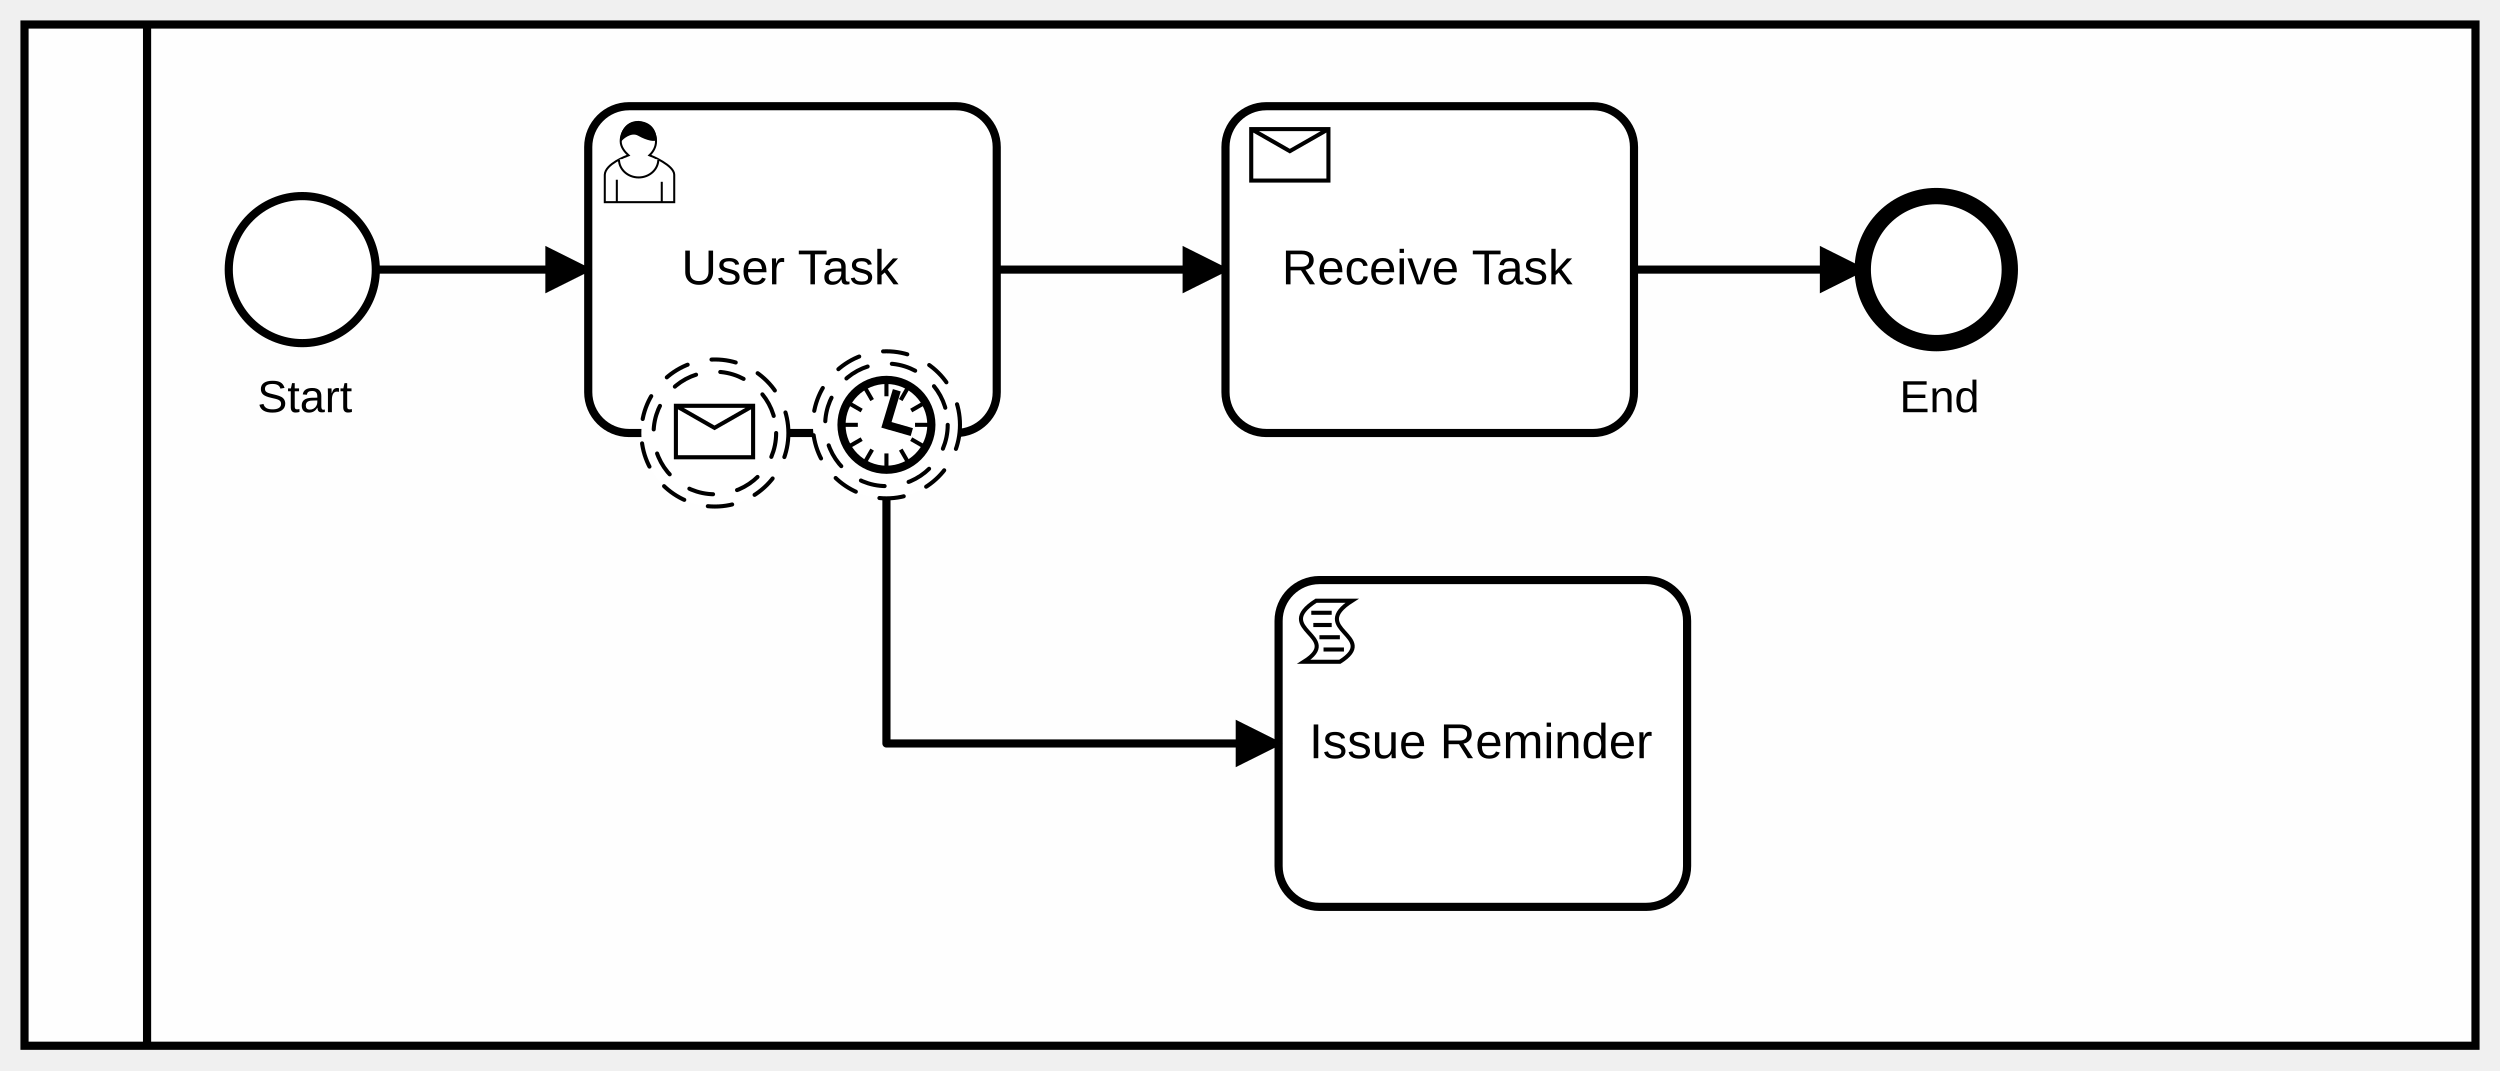
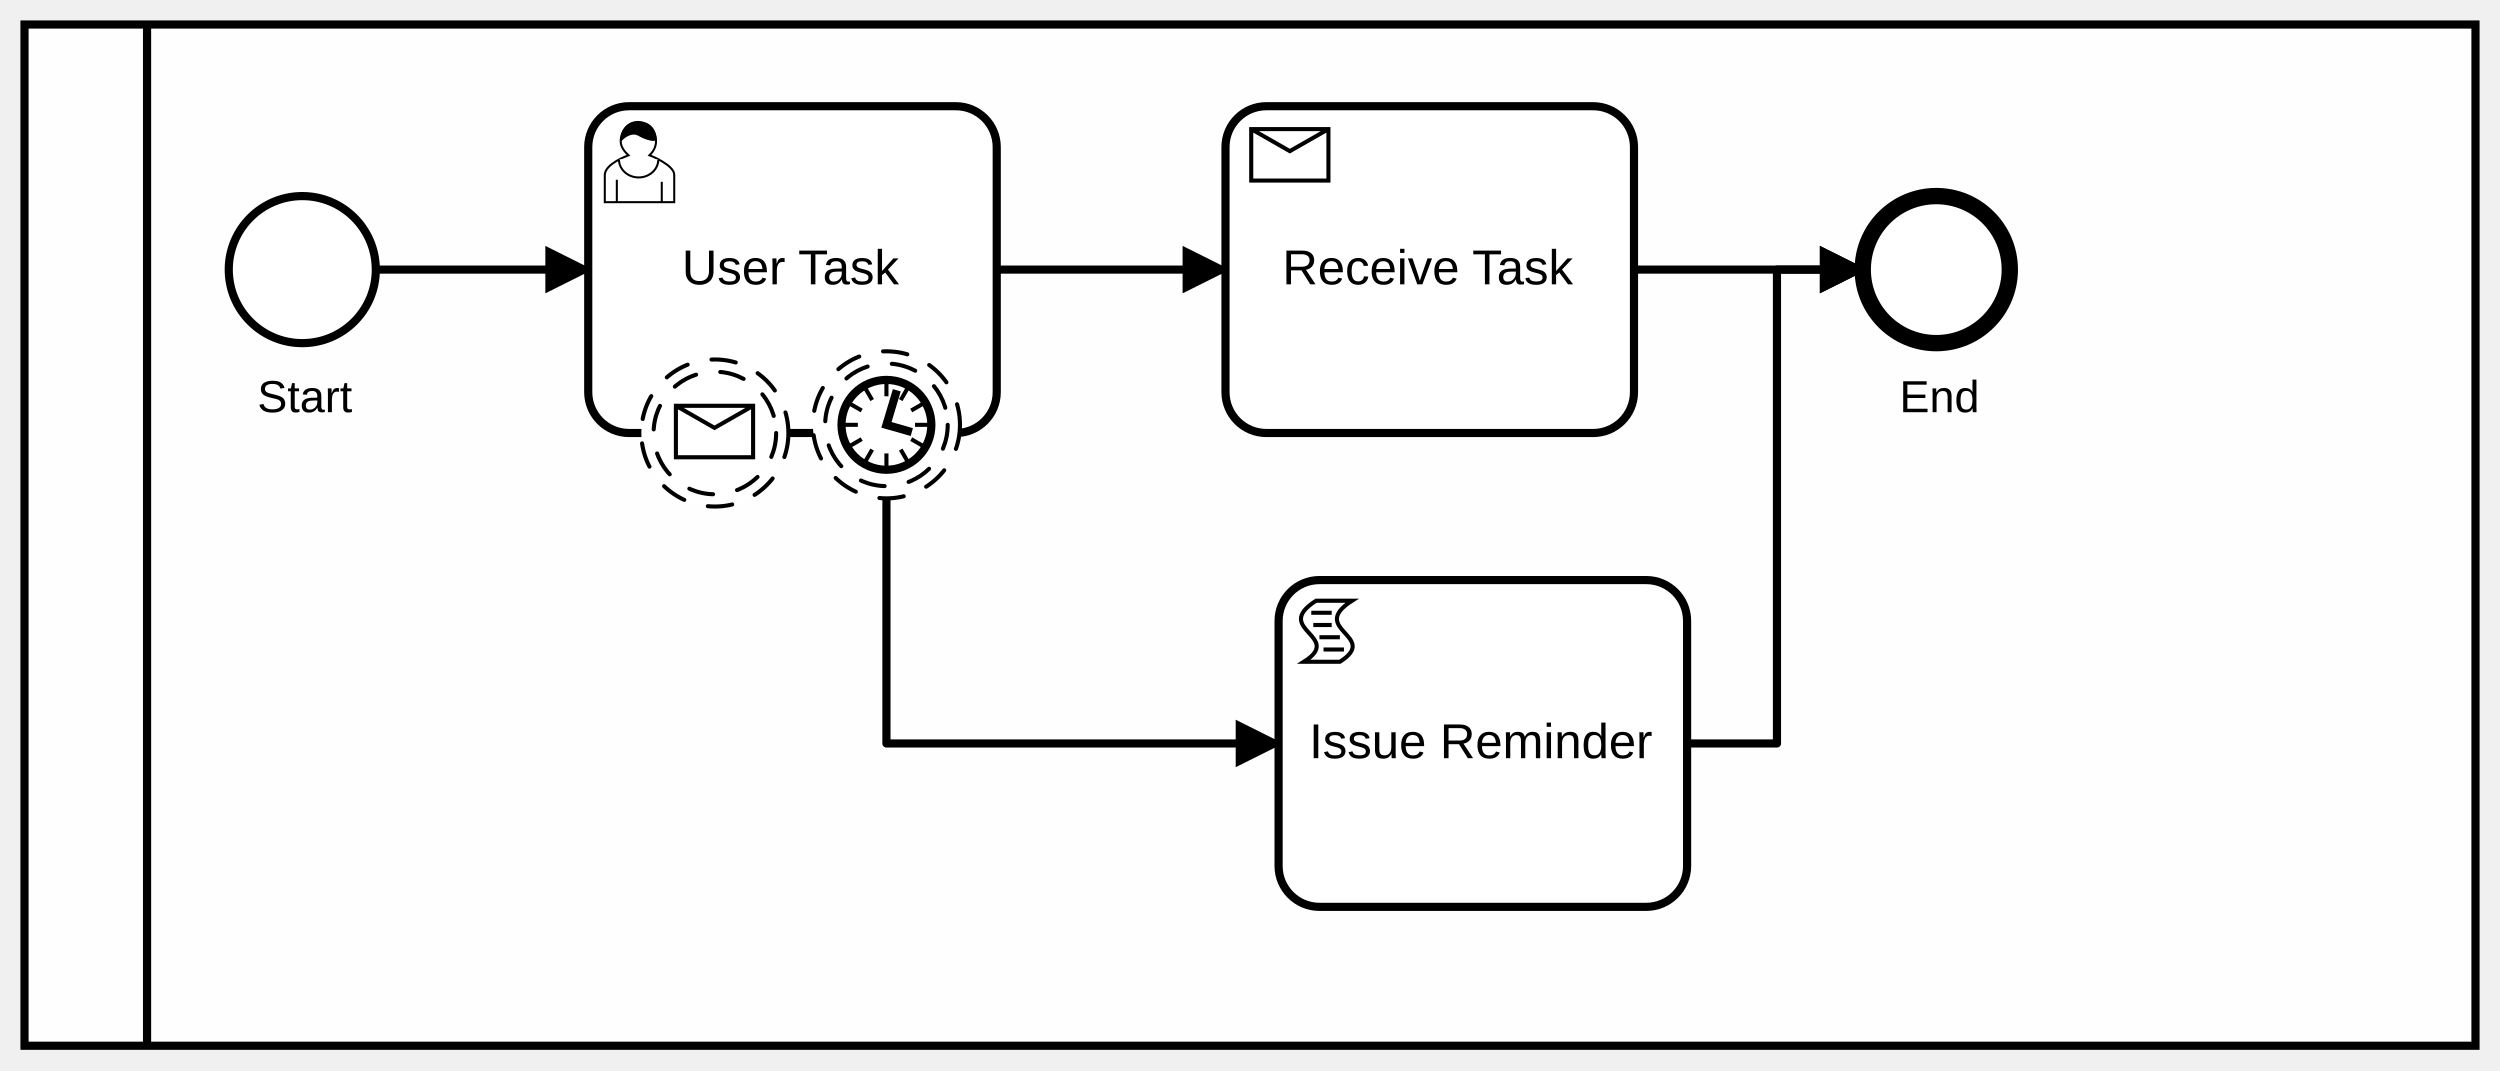
<svg xmlns="http://www.w3.org/2000/svg" width="612" height="262" viewBox="117 18 612 262" version="1.1">
  <defs>
-     <marker id="sequenceflow-end-white-black-79azruaarwz5ib7na9sc7rifh" viewBox="0 0 20 20" refX="11" refY="10" markerWidth="10" markerHeight="10" orient="auto">
+     <marker id="sequenceflow-end-white-black-4tvyii1kyinjj2hl5x3qiugf1" viewBox="0 0 20 20" refX="11" refY="10" markerWidth="10" markerHeight="10" orient="auto">
      <path d="M 1 5 L 11 10 L 1 15 Z" style="fill: black; stroke-width: 1px; stroke-linecap: round; stroke-dasharray: 10000, 1; stroke: black;" />
    </marker>
  </defs>
  <g class="djs-group">
    <g class="djs-element djs-shape" data-element-id="Participant_0s0yicu" style="display: block;" transform="matrix(1 0 0 1 123 24)">
      <g class="djs-visual">
        <rect x="0" y="0" width="600" height="250" rx="0" ry="0" style="stroke: black; stroke-width: 2px; fill: white; fill-opacity: 0.95;" />
        <polyline points="30,0 30,250 " style="fill: none; stroke: black; stroke-width: 2px;" />
        <text lineHeight="1.2" class="djs-label" style="font-family: Arial, sans-serif; font-size: 12px; font-weight: normal; fill: black;" transform="matrix(-1.83697e-16 -1 1 -1.83697e-16 0 250)">
          <tspan x="125" y="18.6" />
        </text>
      </g>
      <rect class="djs-hit djs-hit-click-stroke" x="0" y="0" width="600" height="250" style="fill: none; stroke-opacity: 0; stroke: white; stroke-width: 15px;" />
      <rect class="djs-hit djs-hit-all" x="0" y="0" width="30" height="250" style="fill: none; stroke-opacity: 0; stroke: white; stroke-width: 15px;" />
      <rect x="-6" y="-6" width="612" height="262" class="djs-outline" style="fill: none;" />
    </g>
    <g class="djs-children">
      <g class="djs-group">
        <g class="djs-element djs-connection" data-element-id="flow_boundary_task2" style="display: block;">
          <g class="djs-visual">
-             <path d="m  334,140L334,200 L430,200 " style="fill: none; stroke-width: 2px; stroke: black; stroke-linejoin: round; marker-end: url('#sequenceflow-end-white-black-79azruaarwz5ib7na9sc7rifh');" />
+             <path d="m  334,140L334,200 L430,200 " style="fill: none; stroke-width: 2px; stroke: black; stroke-linejoin: round; marker-end: url('#sequenceflow-end-white-black-4tvyii1kyinjj2hl5x3qiugf1');" />
          </g>
          <polyline points="334,140 334,200 430,200 " class="djs-hit djs-hit-stroke" style="fill: none; stroke-opacity: 0; stroke: white; stroke-width: 15px;" />
          <rect x="328" y="134" width="108" height="72" class="djs-outline" style="fill: none;" />
        </g>
      </g>
      <g class="djs-group">
        <g class="djs-element djs-connection" data-element-id="flow_receive_end" style="display: block;">
          <g class="djs-visual">
-             <path d="m  517,84L573,84 " style="fill: none; stroke-width: 2px; stroke: black; stroke-linejoin: round; marker-end: url('#sequenceflow-end-white-black-79azruaarwz5ib7na9sc7rifh');" />
+             <path d="m  517,84L573,84 " style="fill: none; stroke-width: 2px; stroke: black; stroke-linejoin: round; marker-end: url('#sequenceflow-end-white-black-4tvyii1kyinjj2hl5x3qiugf1');" />
          </g>
          <polyline points="517,84 573,84 " class="djs-hit djs-hit-stroke" style="fill: none; stroke-opacity: 0; stroke: white; stroke-width: 15px;" />
          <rect x="511" y="78" width="68" height="12" class="djs-outline" style="fill: none;" />
        </g>
      </g>
      <g class="djs-group">
        <g class="djs-element djs-connection" data-element-id="flow_user_receive" style="display: block;">
          <g class="djs-visual">
-             <path d="m  361,84L417,84 " style="fill: none; stroke-width: 2px; stroke: black; stroke-linejoin: round; marker-end: url('#sequenceflow-end-white-black-79azruaarwz5ib7na9sc7rifh');" />
+             <path d="m  361,84L417,84 " style="fill: none; stroke-width: 2px; stroke: black; stroke-linejoin: round; marker-end: url('#sequenceflow-end-white-black-4tvyii1kyinjj2hl5x3qiugf1');" />
          </g>
          <polyline points="361,84 417,84 " class="djs-hit djs-hit-stroke" style="fill: none; stroke-opacity: 0; stroke: white; stroke-width: 15px;" />
          <rect x="355" y="78" width="68" height="12" class="djs-outline" style="fill: none;" />
        </g>
      </g>
      <g class="djs-group">
        <g class="djs-element djs-connection" data-element-id="flow_start_user" style="display: block;">
          <g class="djs-visual">
-             <path d="m  209,84L261,84 " style="fill: none; stroke-width: 2px; stroke: black; stroke-linejoin: round; marker-end: url('#sequenceflow-end-white-black-79azruaarwz5ib7na9sc7rifh');" />
+             <path d="m  209,84L261,84 " style="fill: none; stroke-width: 2px; stroke: black; stroke-linejoin: round; marker-end: url('#sequenceflow-end-white-black-4tvyii1kyinjj2hl5x3qiugf1');" />
          </g>
          <polyline points="209,84 261,84 " class="djs-hit djs-hit-stroke" style="fill: none; stroke-opacity: 0; stroke: white; stroke-width: 15px;" />
          <rect x="203" y="78" width="64" height="12" class="djs-outline" style="fill: none;" />
+         </g>
+       </g>
+       <g class="djs-group">
+         <g class="djs-element djs-connection" data-element-id="Flow_1tgi5py" style="display: block;">
+           <g class="djs-visual">
+             <path d="m  530,200L552,200 L552,84 L573,84 " style="fill: none; stroke-width: 2px; stroke: black; stroke-linejoin: round; marker-end: url('#sequenceflow-end-white-black-4tvyii1kyinjj2hl5x3qiugf1');" />
+           </g>
+           <polyline points="530,200 552,200 552,84 573,84 " class="djs-hit djs-hit-stroke" style="fill: none; stroke-opacity: 0; stroke: white; stroke-width: 15px;" />
+           <rect x="524" y="78" width="55" height="128" class="djs-outline" style="fill: none;" />
        </g>
      </g>
      <g class="djs-group">
        <g class="djs-element djs-shape" data-element-id="event_start" style="display: block;" transform="matrix(1 0 0 1 173 66)">
          <g class="djs-visual">
            <circle cx="18" cy="18" r="18" style="stroke: black; stroke-width: 2px; fill: white; fill-opacity: 0.95;" />
          </g>
          <rect class="djs-hit djs-hit-all" x="0" y="0" width="36" height="36" style="fill: none; stroke-opacity: 0; stroke: white; stroke-width: 15px;" />
          <rect x="-6" y="-6" width="48" height="48" class="djs-outline" style="fill: none;" />
        </g>
      </g>
      <g class="djs-group">
        <g class="djs-element djs-shape" data-element-id="event_start_label" style="display: block;" transform="matrix(1 0 0 1 180 109)">
          <g class="djs-visual">
            <text lineHeight="1.2" class="djs-label" style="font-family: Arial, sans-serif; font-size: 11px; font-weight: normal; fill: black;">
              <tspan x="0" y="9.9">Start</tspan>
            </text>
          </g>
          <rect class="djs-hit djs-hit-all" x="0" y="0" width="25" height="14" style="fill: none; stroke-opacity: 0; stroke: white; stroke-width: 15px;" />
          <rect x="-6" y="-6" width="37" height="26" class="djs-outline" style="fill: none;" />
        </g>
      </g>
      <g class="djs-group">
        <g class="djs-element djs-shape" data-element-id="user_task" style="display: block;" transform="matrix(1 0 0 1 261 44)">
          <g class="djs-visual">
            <rect x="0" y="0" width="100" height="80" rx="10" ry="10" style="stroke: black; stroke-width: 2px; fill: white; fill-opacity: 0.95;" />
            <text lineHeight="1.2" class="djs-label" style="font-family: Arial, sans-serif; font-size: 12px; font-weight: normal; fill: black;">
-               <tspan x="22.828" y="43.6">User Task</tspan>
+               <tspan x="22.937" y="43.6">User Task</tspan>
            </text>
            <path d="m 15,12 c 0.909,-0.845 1.594,-2.049 1.594,-3.385 0,-2.554 -1.805,-4.622 -4.357,-4.622 -2.552,0 -4.288,2.068 -4.288,4.622 0,1.348 0.974,2.562 1.896,3.405 -0.529,0.187 -5.669,2.097 -5.794,4.756 v 6.718 h 17 v -6.718 c 0,-2.298 -5.528,-4.595 -6.051,-4.776 zm -8,6 l 0,5.5 m 11,0 l 0,-5" style="fill: white; stroke-width: 0.5px; stroke: black;" />
            <path d="m 15,12 m 2.162,1.009 c 0,2.447 -2.158,4.431 -4.821,4.431 -2.665,0 -4.822,-1.981 -4.822,-4.431 " style="fill: white; stroke-width: 0.5px; stroke: black;" />
            <path d="m 15,12 m -6.9,-3.80 c 0,0 2.251,-2.358 4.274,-1.177 2.024,1.181 4.221,1.537 4.124,0.965 -0.098,-0.57 -0.117,-3.791 -4.191,-4.136 -3.575,0.001 -4.208,3.367 -4.207,4.348 z" style="fill: black; stroke-width: 0.5px; stroke: black;" />
          </g>
          <rect class="djs-hit djs-hit-all" x="0" y="0" width="100" height="80" style="fill: none; stroke-opacity: 0; stroke: white; stroke-width: 15px;" />
          <rect x="-6" y="-6" width="112" height="92" class="djs-outline" style="fill: none;" />
        </g>
      </g>
      <g class="djs-group">
-         <g class="djs-element djs-shape" data-element-id="event_end" style="display: block;" transform="matrix(1 0 0 1 573 66)">
+         <g class="djs-element djs-shape selected" data-element-id="event_end" style="display: block;" transform="matrix(1 0 0 1 573 66)">
          <g class="djs-visual">
            <circle cx="18" cy="18" r="18" style="stroke: black; stroke-width: 4px; fill: white; fill-opacity: 0.95;" />
          </g>
          <rect class="djs-hit djs-hit-all" x="0" y="0" width="36" height="36" style="fill: none; stroke-opacity: 0; stroke: white; stroke-width: 15px;" />
          <rect x="-6" y="-6" width="48" height="48" class="djs-outline" style="fill: none;" />
        </g>
      </g>
      <g class="djs-group">
        <g class="djs-element djs-shape" data-element-id="event_end_label" style="display: block;" transform="matrix(1 0 0 1 582 109)">
          <g class="djs-visual">
            <text lineHeight="1.2" class="djs-label" style="font-family: Arial, sans-serif; font-size: 11px; font-weight: normal; fill: black;">
              <tspan x="0" y="9.9">End</tspan>
            </text>
          </g>
          <rect class="djs-hit djs-hit-all" x="0" y="0" width="20" height="14" style="fill: none; stroke-opacity: 0; stroke: white; stroke-width: 15px;" />
          <rect x="-6" y="-6" width="32" height="26" class="djs-outline" style="fill: none;" />
        </g>
      </g>
      <g class="djs-group">
        <g class="djs-element djs-shape" data-element-id="receive_task" style="display: block;" transform="matrix(1 0 0 1 417 44)">
          <g class="djs-visual">
            <rect x="0" y="0" width="100" height="80" rx="10" ry="10" style="stroke: black; stroke-width: 2px; fill: white; fill-opacity: 0.95;" />
            <text lineHeight="1.2" class="djs-label" style="font-family: Arial, sans-serif; font-size: 12px; font-weight: normal; fill: black;">
-               <tspan x="13.812" y="43.6">Receive Task</tspan>
+               <tspan x="13.928" y="43.6">Receive Task</tspan>
            </text>
            <path d="m 6.3,5.6 l 0,12.6 l 18.9,0 l 0,-12.6 z l 9.45,5.4 l 9.45,-5.4" style="fill: white; stroke-width: 1px; stroke: black;" />
          </g>
          <rect class="djs-hit djs-hit-all" x="0" y="0" width="100" height="80" style="fill: none; stroke-opacity: 0; stroke: white; stroke-width: 15px;" />
          <rect x="-6" y="-6" width="112" height="92" class="djs-outline" style="fill: none;" />
        </g>
      </g>
      <g class="djs-group">
-         <g class="djs-element djs-shape selected" data-element-id="task_2" style="display: block;" transform="matrix(1 0 0 1 430 160)">
+         <g class="djs-element djs-shape" data-element-id="task_2" style="display: block;" transform="matrix(1 0 0 1 430 160)">
          <g class="djs-visual">
            <rect x="0" y="0" width="100" height="80" rx="10" ry="10" style="stroke: black; stroke-width: 2px; fill: white; fill-opacity: 0.95;" />
            <text lineHeight="1.2" class="djs-label" style="font-family: Arial, sans-serif; font-size: 12px; font-weight: normal; fill: black;">
-               <tspan x="7.477" y="43.6">Issue Reminder</tspan>
+               <tspan x="7.48" y="43.6">Issue Reminder</tspan>
            </text>
            <path d="m 15,20 c 9.967,-6.273 -8.001,-7.919 2.969,-14.938 l -8.803,0 c -10.97,7.019 6.998,8.665 -2.969,14.938 z m -7,-12 l 5,0 m -4.5,3 l 4.5,0 m -3,3 l 5,0m -4,3 l 5,0" style="fill: none; stroke-width: 1px; stroke: black;" />
          </g>
          <rect class="djs-hit djs-hit-all" x="0" y="0" width="100" height="80" style="fill: none; stroke-opacity: 0; stroke: white; stroke-width: 15px;" />
          <rect x="-6" y="-6" width="112" height="92" class="djs-outline" style="fill: none;" />
        </g>
      </g>
      <g class="djs-group">
        <g class="djs-element djs-shape" data-element-id="BoundaryEvent_message" style="display: block;" transform="matrix(1 0 0 1 274 106)">
          <g class="djs-visual">
            <circle cx="18" cy="18" r="18" style="stroke: black; stroke-width: 1px; fill: white; stroke-dasharray: 6; stroke-linecap: round; fill-opacity: 1;" />
            <circle cx="18" cy="18" r="15" style="stroke: black; stroke-width: 1px; fill: none; stroke-dasharray: 6; stroke-linecap: round;" />
            <path d="m 8.46,11.34 l 0,12.6 l 18.9,0 l 0,-12.6 z l 9.45,5.4 l 9.45,-5.4" style="fill: white; stroke-width: 1px; stroke: black;" />
          </g>
          <rect class="djs-hit djs-hit-all" x="0" y="0" width="36" height="36" style="fill: none; stroke-opacity: 0; stroke: white; stroke-width: 15px;" />
          <rect x="-6" y="-6" width="48" height="48" class="djs-outline" style="fill: none;" />
        </g>
      </g>
      <g class="djs-group">
        <g class="djs-element djs-shape" data-element-id="BoundaryEvent_timer" style="display: block;" transform="matrix(1 0 0 1 316 104)">
          <g class="djs-visual">
            <circle cx="18" cy="18" r="18" style="stroke: black; stroke-width: 1px; fill: white; stroke-dasharray: 6; stroke-linecap: round; fill-opacity: 1;" />
            <circle cx="18" cy="18" r="15" style="stroke: black; stroke-width: 1px; fill: none; stroke-dasharray: 6; stroke-linecap: round;" />
            <circle cx="18" cy="18" r="11" style="stroke: black; stroke-width: 2px; fill: white;" />
            <path d="M 18,18 l 2.25,-7.5 m -2.25,7.5 l 5.25,1.5 " style="fill: none; stroke-width: 2px; stroke: black; stroke-linecap: square;" />
            <path d="M 18,18 m 0,7.5 l -0,2.25 " transform="rotate(0,18,18)" style="fill: none; stroke-width: 1px; stroke: black; stroke-linecap: square;" />
            <path d="M 18,18 m 0,7.5 l -0,2.25 " transform="rotate(30,18,18)" style="fill: none; stroke-width: 1px; stroke: black; stroke-linecap: square;" />
            <path d="M 18,18 m 0,7.5 l -0,2.25 " transform="rotate(60,18,18)" style="fill: none; stroke-width: 1px; stroke: black; stroke-linecap: square;" />
            <path d="M 18,18 m 0,7.5 l -0,2.25 " transform="rotate(90,18,18)" style="fill: none; stroke-width: 1px; stroke: black; stroke-linecap: square;" />
            <path d="M 18,18 m 0,7.5 l -0,2.25 " transform="rotate(120,18,18)" style="fill: none; stroke-width: 1px; stroke: black; stroke-linecap: square;" />
            <path d="M 18,18 m 0,7.5 l -0,2.25 " transform="rotate(150,18,18)" style="fill: none; stroke-width: 1px; stroke: black; stroke-linecap: square;" />
            <path d="M 18,18 m 0,7.5 l -0,2.25 " transform="rotate(180,18,18)" style="fill: none; stroke-width: 1px; stroke: black; stroke-linecap: square;" />
            <path d="M 18,18 m 0,7.5 l -0,2.25 " transform="rotate(210,18,18)" style="fill: none; stroke-width: 1px; stroke: black; stroke-linecap: square;" />
            <path d="M 18,18 m 0,7.5 l -0,2.25 " transform="rotate(240,18,18)" style="fill: none; stroke-width: 1px; stroke: black; stroke-linecap: square;" />
            <path d="M 18,18 m 0,7.5 l -0,2.25 " transform="rotate(270,18,18)" style="fill: none; stroke-width: 1px; stroke: black; stroke-linecap: square;" />
            <path d="M 18,18 m 0,7.5 l -0,2.25 " transform="rotate(300,18,18)" style="fill: none; stroke-width: 1px; stroke: black; stroke-linecap: square;" />
            <path d="M 18,18 m 0,7.5 l -0,2.25 " transform="rotate(330,18,18)" style="fill: none; stroke-width: 1px; stroke: black; stroke-linecap: square;" />
          </g>
          <rect class="djs-hit djs-hit-all" x="0" y="0" width="36" height="36" style="fill: none; stroke-opacity: 0; stroke: white; stroke-width: 15px;" />
          <rect x="-6" y="-6" width="48" height="48" class="djs-outline" style="fill: none;" />
        </g>
      </g>
    </g>
  </g>
</svg>
